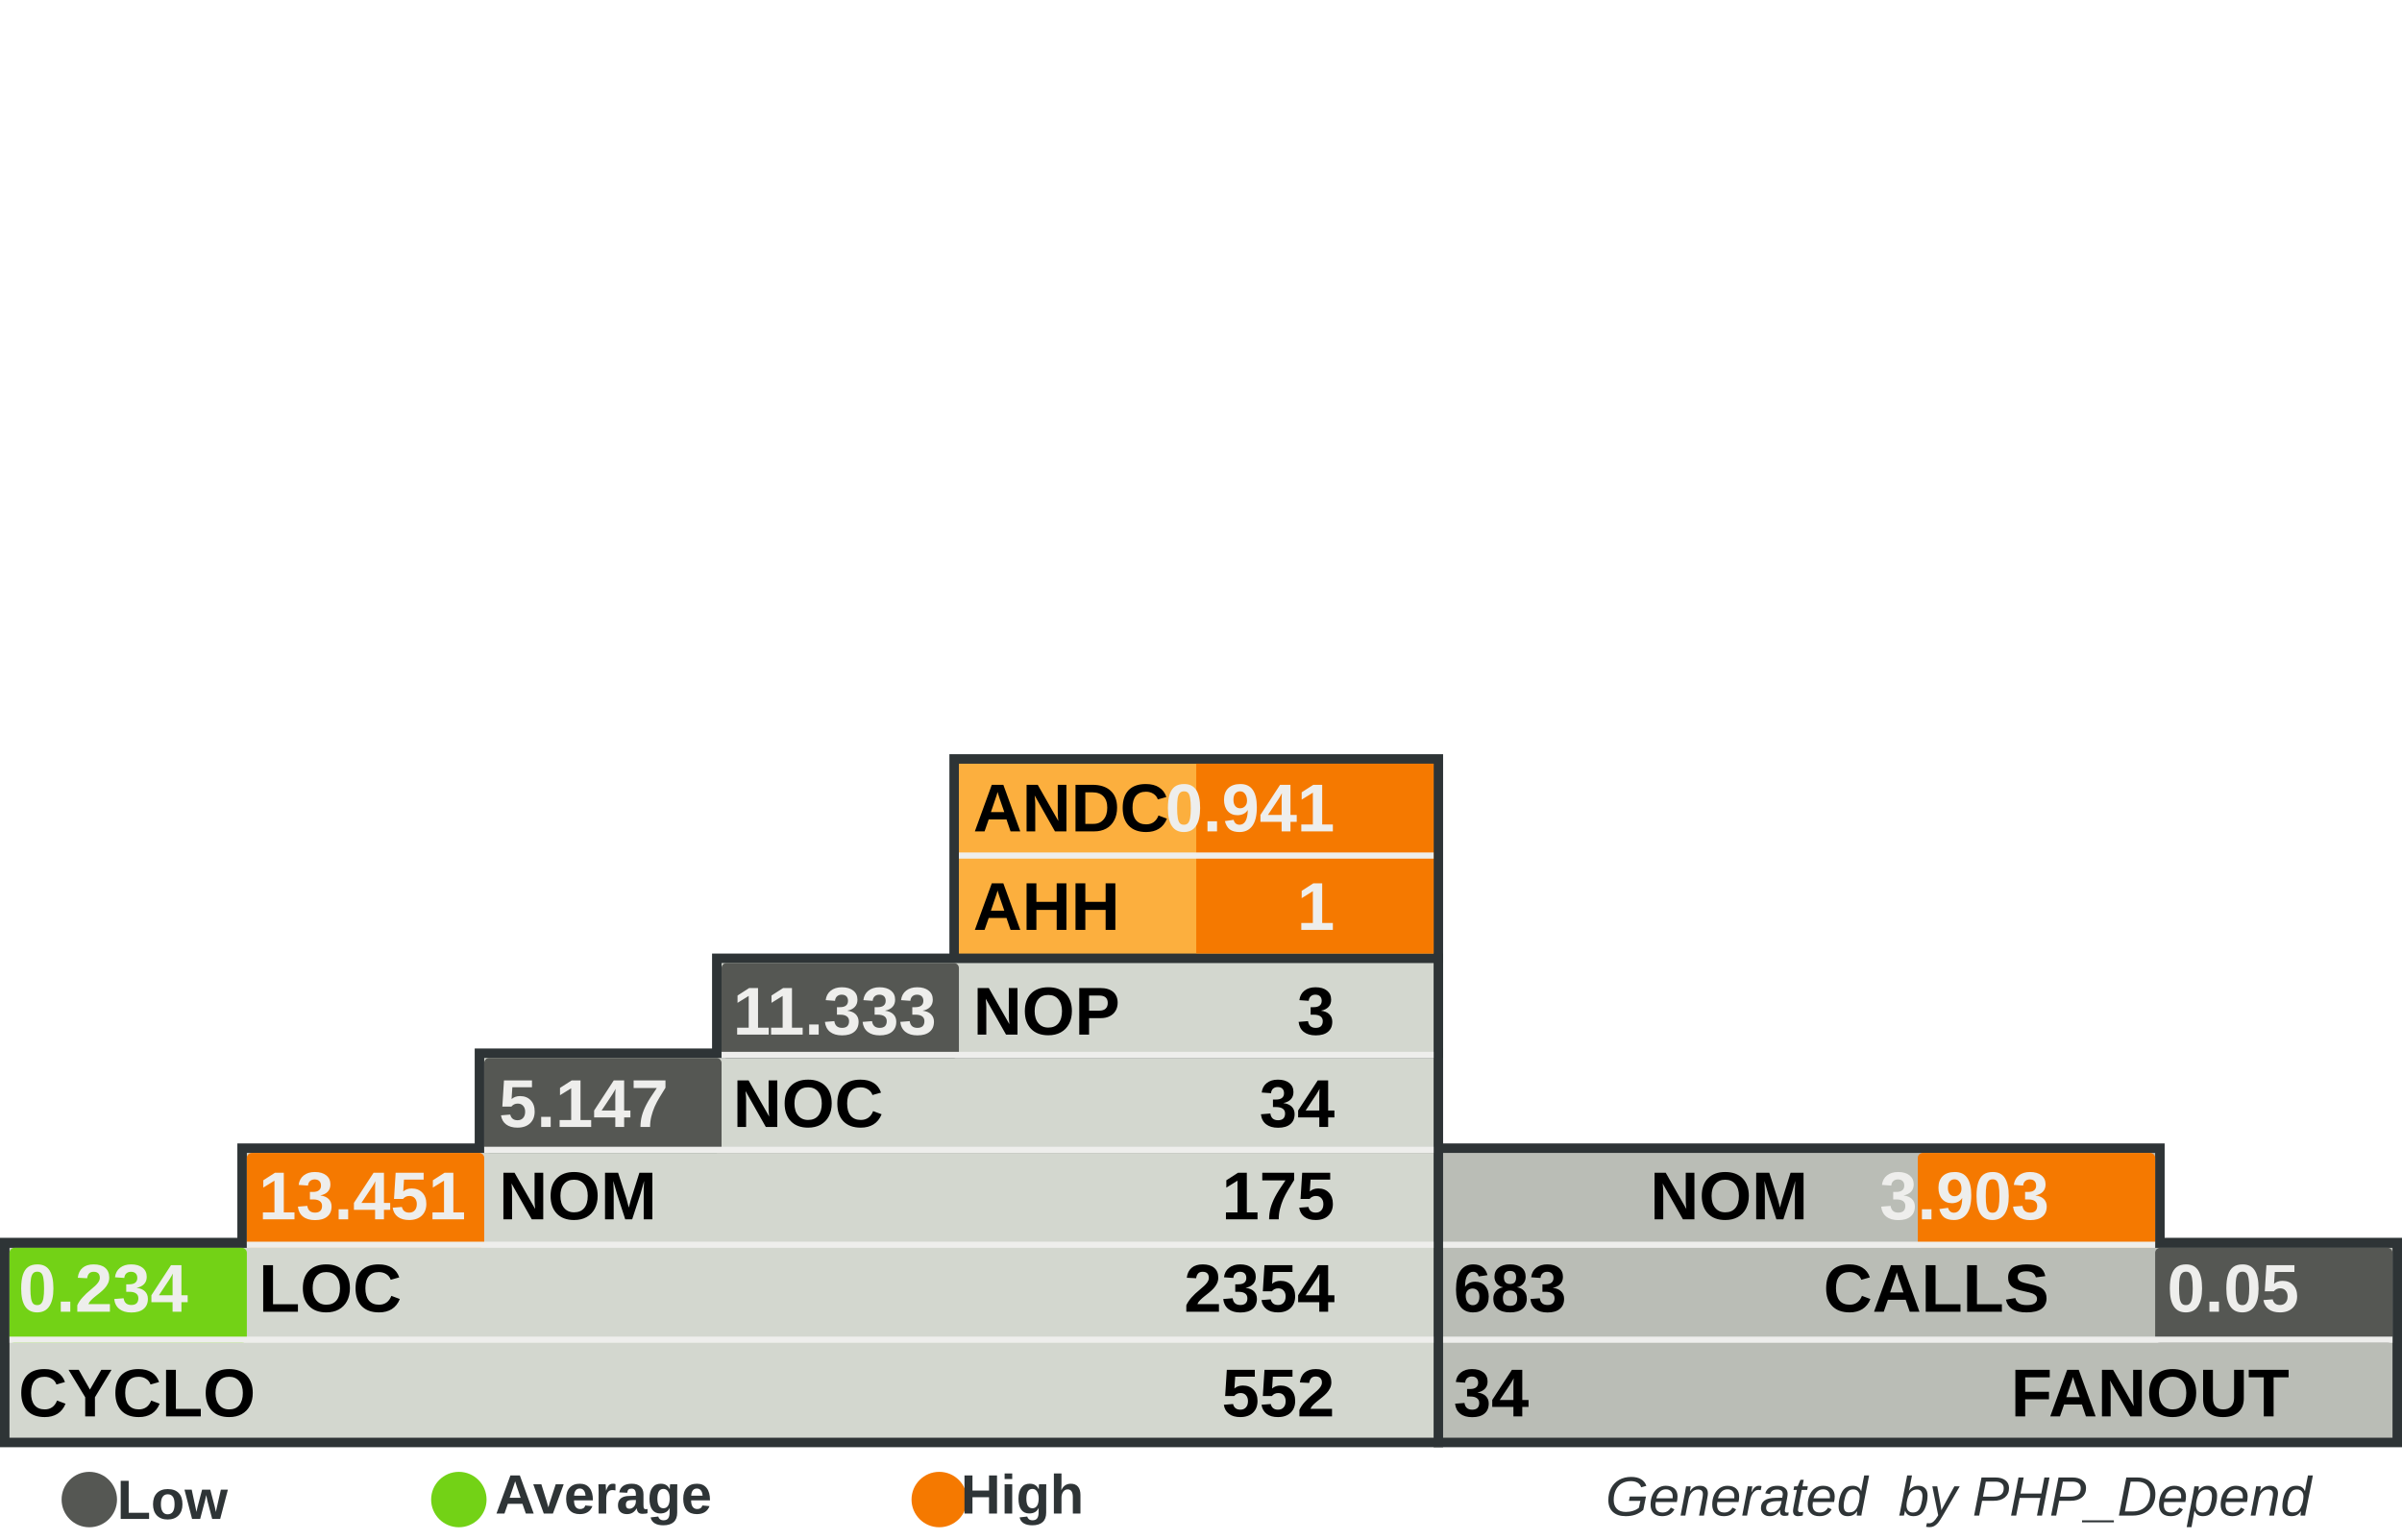
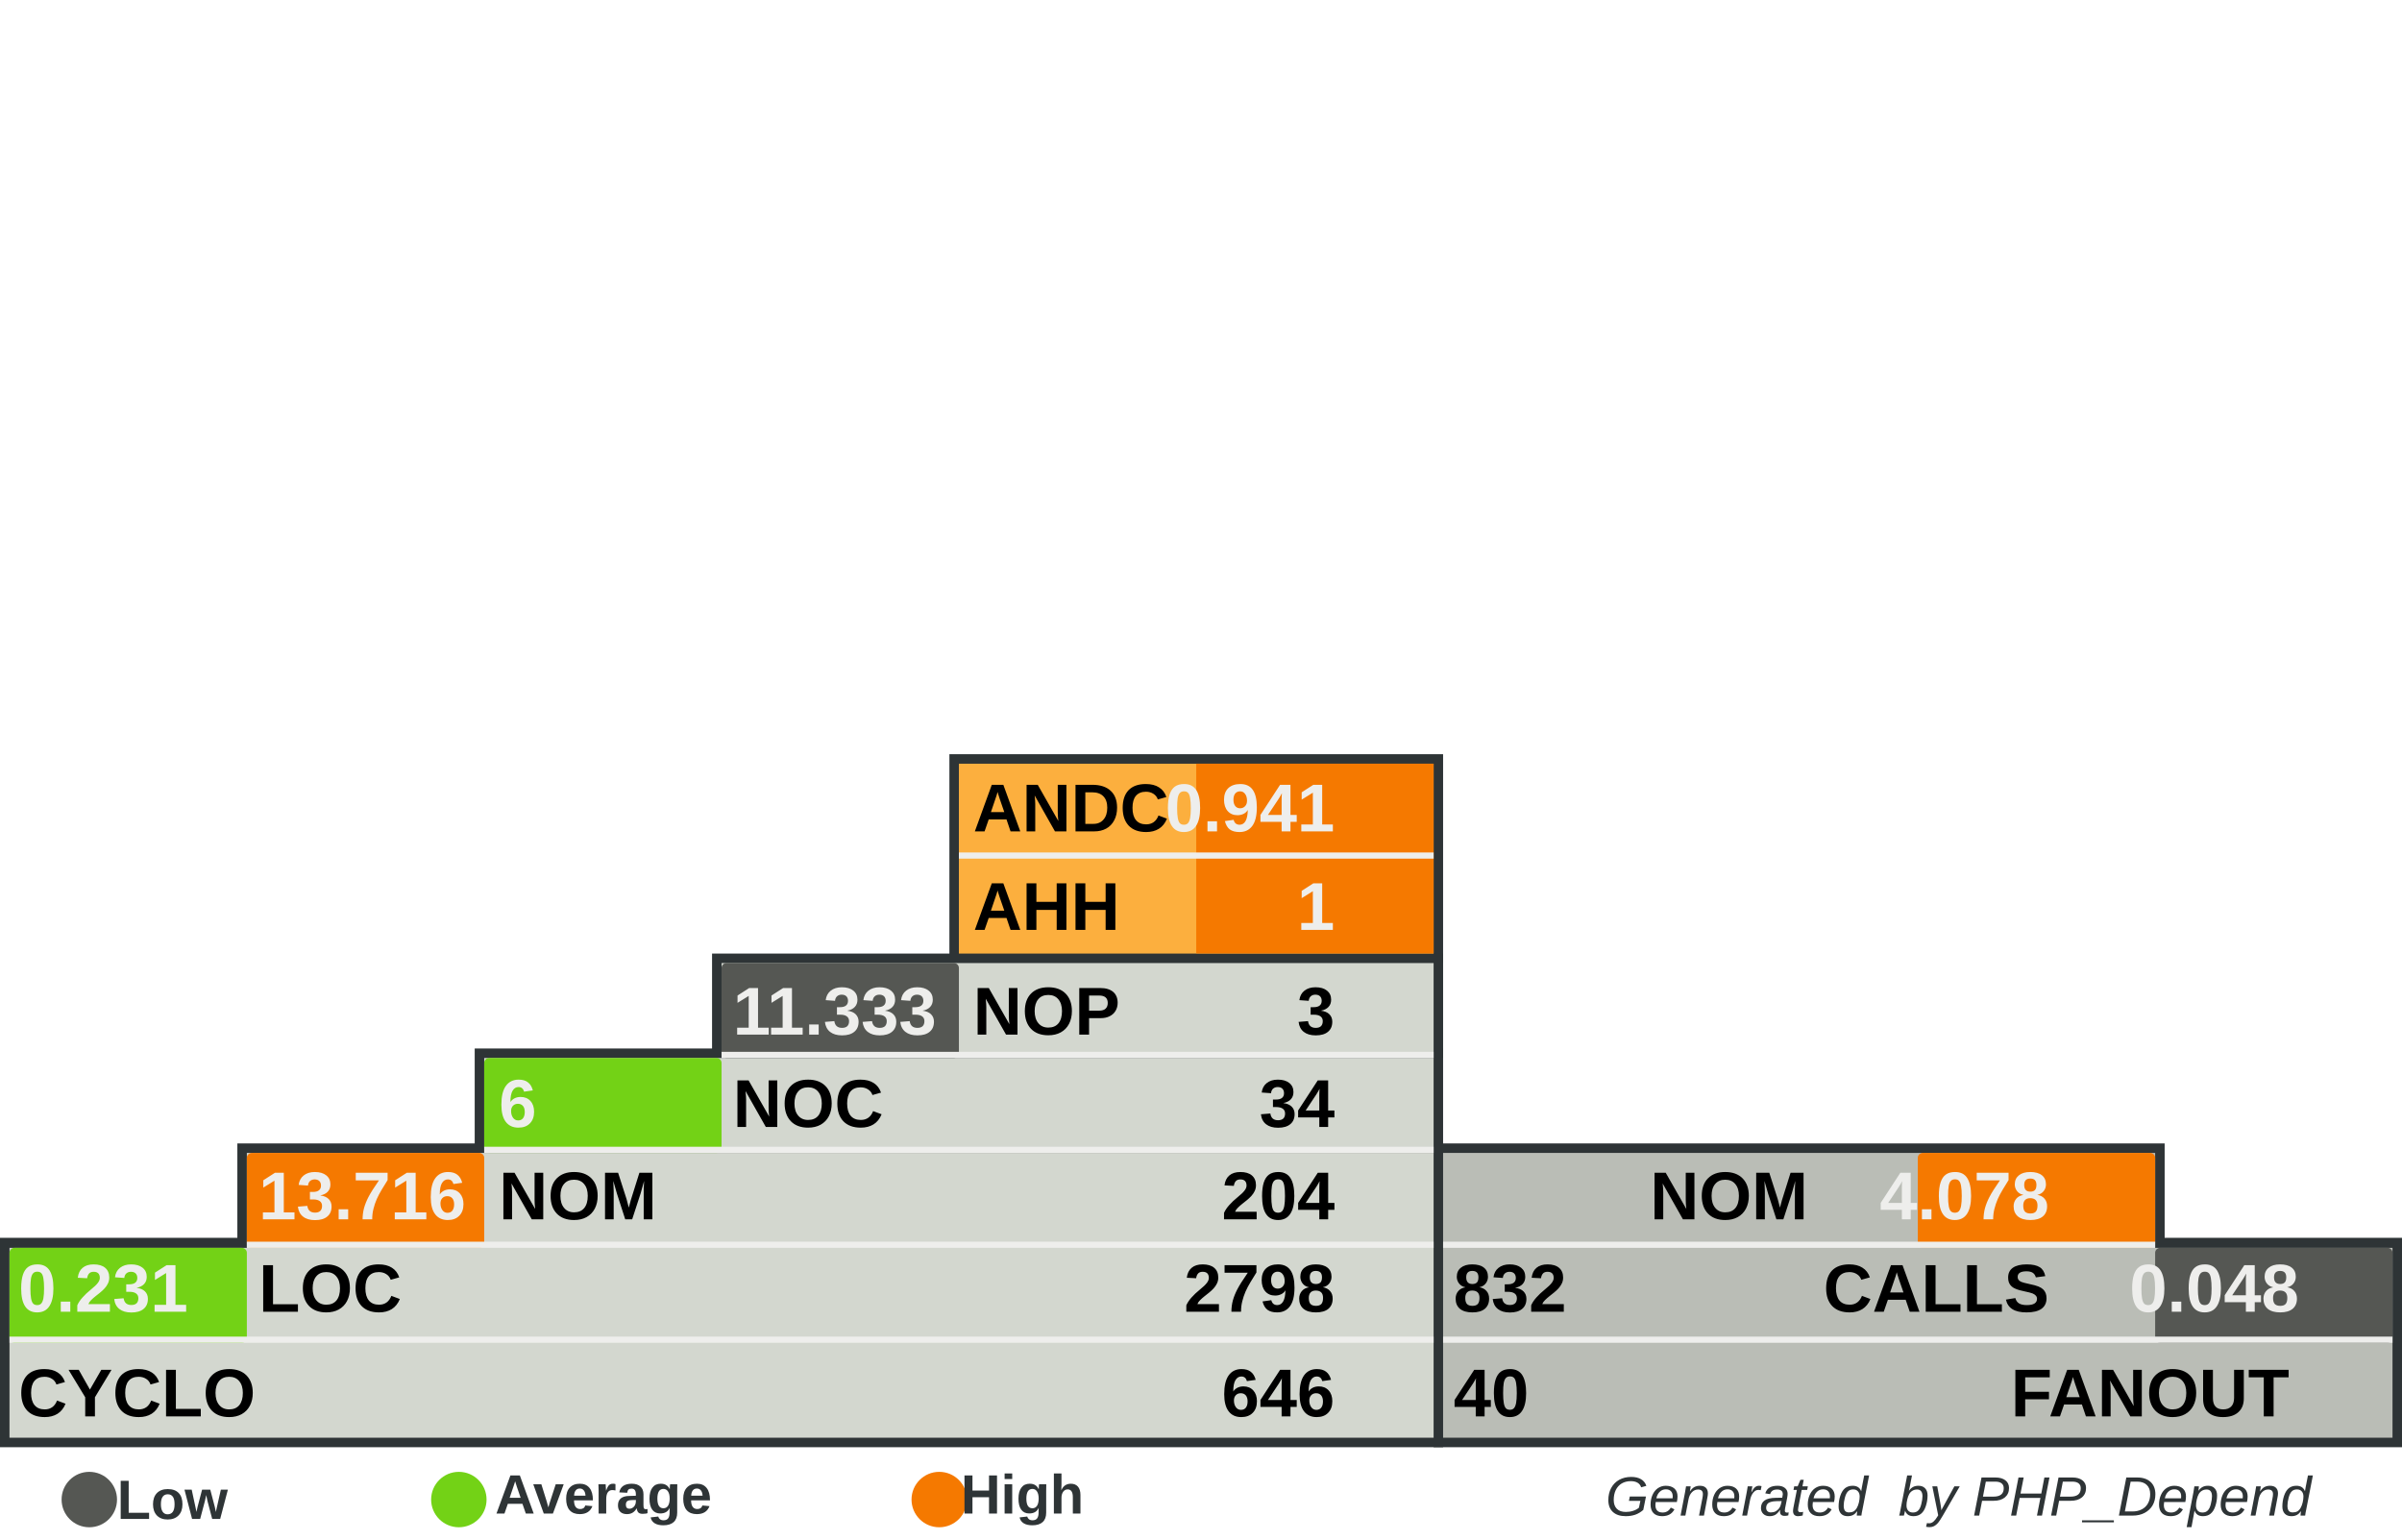
<svg xmlns="http://www.w3.org/2000/svg" width="390" height="250" id="svg5110" version="1.0">
  <defs id="defs5112">
    </defs>
  <g id="layer1">
    <rect style="fill:#555753" width="0" height="0" x="0" y="0" rx="0" ry="0" id="rect8982" xml:id="threshold.low" />
    <rect style="fill:#73d216" width="0" height="0" x="0" y="0" rx="0" ry="0" id="rect8983" xml:id="threshold.average" />
    <rect style="fill:#f57900" width="0" height="0" x="0" y="0" rx="0" ry="0" id="rect2834" xml:id="threshold.high" />
    <rect style="opacity:1;fill:#2e3436;fill-opacity:1;stroke:none;stroke-width:1;stroke-miterlimit:4;stroke-dasharray:none;stroke-opacity:1" id="rect4954" width="118.696" height="16.957" x="232.767" y="185.672" rx="2.978" ry="0" />
    <rect style="opacity:1;fill:#2e3436;fill-opacity:1;stroke:none;stroke-width:1;stroke-miterlimit:4;stroke-dasharray:none;stroke-opacity:1" id="rect4956" width="157.233" height="34" x="232.767" y="201" rx="3.945" ry="0" />
    <rect style="opacity:1;fill:#2e3436;fill-opacity:1;stroke:none;stroke-width:1;stroke-miterlimit:4;stroke-dasharray:none;stroke-opacity:1" id="rect4958" width="80.158" height="33.913" x="154.15" y="122.47" rx="2.011" ry="0" />
    <rect style="opacity:1;fill:#2e3436;fill-opacity:1;stroke:none;stroke-width:1;stroke-miterlimit:4;stroke-dasharray:none;stroke-opacity:1" id="rect4960" width="234.308" height="34" x="0" y="201" rx="5.879" ry="0" />
    <rect style="opacity:1;fill:#2e3436;fill-opacity:1;stroke:none;stroke-width:1;stroke-miterlimit:4;stroke-dasharray:none;stroke-opacity:1" id="rect4962" width="195.771" height="16.957" x="38.538" y="185.672" rx="4.912" ry="0" />
    <rect style="opacity:1;fill:#2e3436;fill-opacity:1;stroke:none;stroke-width:1;stroke-miterlimit:4;stroke-dasharray:none;stroke-opacity:1" id="rect4964" width="157.233" height="16.957" x="77.075" y="170.257" rx="3.945" ry="0" />
    <rect style="opacity:1;fill:#2e3436;fill-opacity:1;stroke:none;stroke-width:1;stroke-miterlimit:4;stroke-dasharray:none;stroke-opacity:1" id="rect4966" width="118.696" height="16.957" x="115.613" y="154.842" rx="2.978" ry="0" />
    <rect style="opacity:1;fill:#d3d7cf;fill-opacity:1;stroke:none;stroke-width:1;stroke-miterlimit:4;stroke-dasharray:none;stroke-opacity:1" id="rect4968" width="231.225" height="30.83" x="1.542" y="202.628" rx="5.801" ry="0" />
    <rect style="opacity:1;fill:#d3d7cf;fill-opacity:1;stroke:none;stroke-width:1;stroke-miterlimit:4;stroke-dasharray:none;stroke-opacity:1" id="rect4970" width="192.688" height="15.415" x="40.079" y="187.214" rx="4.834" ry="0" />
    <rect style="opacity:1;fill:#d3d7cf;fill-opacity:1;stroke:none;stroke-width:1;stroke-miterlimit:4;stroke-dasharray:none;stroke-opacity:1" id="rect4972" width="154.15" height="15.415" x="78.617" y="171.798" rx="3.868" ry="0" />
    <rect style="opacity:1;fill:#d3d7cf;fill-opacity:1;stroke:none;stroke-width:1;stroke-miterlimit:4;stroke-dasharray:none;stroke-opacity:1" id="rect4974" width="115.613" height="15.415" x="117.154" y="156.383" rx="2.901" ry="0" />
    <rect style="opacity:1;fill:#fcaf3e;fill-opacity:1;stroke:none;stroke-width:1;stroke-miterlimit:4;stroke-dasharray:none;stroke-opacity:1" id="rect4976" width="77.075" height="30.83" x="155.692" y="124.012" rx="1.934" ry="0" />
    <rect style="opacity:1;fill:#babdb6;fill-opacity:1;stroke:none;stroke-width:1;stroke-miterlimit:4;stroke-dasharray:none;stroke-opacity:1" id="rect4978" width="154.15" height="30.83" x="234.308" y="202.628" rx="3.868" ry="0" />
    <rect style="opacity:1;fill:#babdb6;fill-opacity:1;stroke:none;stroke-width:1;stroke-miterlimit:4;stroke-dasharray:none;stroke-opacity:1" id="rect4980" width="115.613" height="15.415" x="234.308" y="187.213" rx="2.901" ry="0" />
    <rect style="opacity:1;fill:#f57900;fill-opacity:1;stroke:none;stroke-width:1;stroke-miterlimit:4;stroke-dasharray:none;stroke-opacity:1" id="rect4982" xml:id="rect.andc" width="38.538" height="15.43" x="194.229" y="124.012" rx="0.967" ry="0" />
    <rect style="opacity:1;fill:#f57900;fill-opacity:1;stroke:none;stroke-width:1;stroke-miterlimit:4;stroke-dasharray:none;stroke-opacity:1" id="rect2851" xml:id="rect.ahh" width="38.538" height="15.4" x="194.229" y="139.412" rx="0.967" ry="0" />
    <rect style="opacity:1;fill:#555753;fill-opacity:1;stroke:none;stroke-width:1;stroke-miterlimit:4;stroke-dasharray:none;stroke-opacity:1" id="rect4984" xml:id="rect.noc-nop" width="38.538" height="15.415" x="117.154" y="156.383" rx="0.806" />
-     <rect style="opacity:1;fill:#555753;fill-opacity:1;stroke:none;stroke-width:1;stroke-miterlimit:4;stroke-dasharray:none;stroke-opacity:1" id="rect4986" xml:id="rect.nom-noc" width="38.538" height="15.415" x="78.617" y="171.798" rx="0.806" />
+     <rect style="opacity:1;fill:#73d216;fill-opacity:1;stroke:none;stroke-width:1;stroke-miterlimit:4;stroke-dasharray:none;stroke-opacity:1" id="rect4986" xml:id="rect.nom-noc" width="38.538" height="15.415" x="78.617" y="171.798" rx="0.806" />
    <rect style="opacity:1;fill:#f57900;fill-opacity:1;stroke:none;stroke-width:1;stroke-miterlimit:4;stroke-dasharray:none;stroke-opacity:1" id="rect4988" xml:id="rect.loc-nom" width="38.538" height="15.415" x="40.079" y="187.213" rx="0.806" />
    <rect style="opacity:1;fill:#73d216;fill-opacity:1;stroke:none;stroke-width:1;stroke-miterlimit:4;stroke-dasharray:none;stroke-opacity:1" id="rect4990" xml:id="rect.cyclo-loc" width="38.538" height="15.415" x="1.542" y="202.628" rx="0.806" />
    <rect style="opacity:1;fill:#f57900;fill-opacity:1;stroke:none;stroke-width:1;stroke-miterlimit:4;stroke-dasharray:none;stroke-opacity:1" id="rect4992" xml:id="rect.calls-nom" width="38.538" height="15.415" x="311.383" y="187.213" rx="0.806" />
    <rect style="opacity:1;fill:#555753;fill-opacity:1;stroke:none;stroke-width:1;stroke-miterlimit:4;stroke-dasharray:none;stroke-opacity:1" id="rect4994" xml:id="rect.fanout-calls" width="38.538" height="15.415" x="349.921" y="202.628" rx="0.806" />
    <rect style="opacity:1;fill:#eeeeec;fill-opacity:1;stroke:none;stroke-width:1;stroke-miterlimit:4;stroke-dasharray:none;stroke-opacity:1" id="rect4996" width="231.225" height="1" x="1.542" y="217.043" rx="5.801" ry="0" />
    <rect style="opacity:1;fill:#eeeeec;fill-opacity:1;stroke:none;stroke-width:1;stroke-miterlimit:4;stroke-dasharray:none;stroke-opacity:1" id="rect4998" width="192.688" height="1" x="40.079" y="201.628" rx="4.834" ry="0" />
    <rect style="opacity:1;fill:#eeeeec;fill-opacity:1;stroke:none;stroke-width:1;stroke-miterlimit:4;stroke-dasharray:none;stroke-opacity:1" id="rect5000" width="154.15" height="1" x="78.617" y="186.213" rx="3.868" ry="0" />
    <rect style="opacity:1;fill:#eeeeec;fill-opacity:1;stroke:none;stroke-width:1;stroke-miterlimit:4;stroke-dasharray:none;stroke-opacity:1" id="rect5002" width="115.613" height="1" x="117.154" y="170.798" rx="2.901" ry="0" />
    <rect style="opacity:1;fill:#eeeeec;fill-opacity:1;stroke:none;stroke-width:1;stroke-miterlimit:4;stroke-dasharray:none;stroke-opacity:1" id="rect5004" width="115.613" height="1" x="234.308" y="201.628" rx="2.901" ry="0" />
    <rect style="opacity:1;fill:#eeeeec;fill-opacity:1;stroke:none;stroke-width:1;stroke-miterlimit:4;stroke-dasharray:none;stroke-opacity:1" id="rect5006" width="154.15" height="1" x="234.308" y="217.043" rx="3.868" ry="0" />
    <rect style="opacity:1;fill:#eeeeec;fill-opacity:1;stroke:none;stroke-width:1;stroke-miterlimit:4;stroke-dasharray:none;stroke-opacity:1" id="rect5008" width="77.075" height="1" x="155.692" y="138.427" rx="1.934" ry="0" />
    <text xml:space="preserve" style="font-size:11px;font-style:normal;font-variant:normal;font-weight:bold;font-stretch:normal;fill:#000000;fill-opacity:1;stroke:none;stroke-width:1px;stroke-linecap:butt;stroke-linejoin:miter;stroke-opacity:1;font-family:Arial" x="158" y="135" title="Average Number of Derived Classes" id="text5010">
      <tspan title="Average Number of Derived Classes" id="tspan5012" x="158" y="135">ANDC</tspan>
    </text>
    <text xml:space="preserve" style="font-size:11px;font-style:normal;font-variant:normal;font-weight:bold;font-stretch:normal;fill:#000000;fill-opacity:1;stroke:none;stroke-width:1px;stroke-linecap:butt;stroke-linejoin:miter;stroke-opacity:1;font-family:Arial" x="158" y="151" title="Average Hierarchy Height" id="text5014">
      <tspan title="Average Hierarchy Height" id="tspan5016" x="158" y="151">AHH</tspan>
    </text>
    <text xml:space="preserve" style="font-size:11px;font-style:normal;font-variant:normal;font-weight:bold;font-stretch:normal;fill:#000000;fill-opacity:1;stroke:none;stroke-width:1px;stroke-linecap:butt;stroke-linejoin:miter;stroke-opacity:1;font-family:Arial" x="158" y="168" title="Number Of Packages" id="text5018">
      <tspan title="Number Of Packages" id="tspan5020" x="158" y="168">NOP</tspan>
    </text>
    <text xml:space="preserve" style="font-size:11px;font-style:normal;font-variant:normal;font-weight:bold;font-stretch:normal;fill:#000000;fill-opacity:1;stroke:none;stroke-width:1px;stroke-linecap:butt;stroke-linejoin:miter;stroke-opacity:1;font-family:Arial" x="119" y="183" id="text5022" title="Number Of Classes" transform="scale(0.9999985,1.000001)">
      <tspan title="Number Of Classes" id="tspan5024" x="119" y="183">NOC</tspan>
    </text>
    <text xml:space="preserve" style="font-size:11px;font-style:normal;font-variant:normal;font-weight:bold;font-stretch:normal;fill:#000000;fill-opacity:1;stroke:none;stroke-width:1px;stroke-linecap:butt;stroke-linejoin:miter;stroke-opacity:1;font-family:Arial" x="81" y="198" id="text5026" title="Number Of Methods (Methods+Functions)" transform="scale(0.9999985,1.000001)">
      <tspan title="Number Of Methods (Methods+Functions)" id="tspan5028" x="81" y="198">NOM</tspan>
    </text>
    <text xml:space="preserve" style="font-size:11px;font-style:normal;font-variant:normal;font-weight:bold;font-stretch:normal;fill:#000000;fill-opacity:1;stroke:none;stroke-width:1px;stroke-linecap:butt;stroke-linejoin:miter;stroke-opacity:1;font-family:Arial" x="42" y="213" id="text5030" title="Lines Of Code (Non Comment and Non Whitespace Lines)" transform="scale(0.9999985,1.000001)">
      <tspan title="Lines Of Code (Non Comment and Non Whitespace Lines)" id="tspan5032" x="42" y="213">LOC</tspan>
    </text>
    <text xml:space="preserve" style="font-size:11px;font-style:normal;font-variant:normal;font-weight:bold;font-stretch:normal;fill:#000000;fill-opacity:1;stroke:none;stroke-width:1px;stroke-linecap:butt;stroke-linejoin:miter;stroke-opacity:1;font-family:Arial" x="3" y="230" id="text5034" title="Cyclomatic Complexity" transform="scale(0.9999985,1.000001)">
      <tspan title="Cyclomatic Complexity" id="tspan5036" x="3" y="230">CYCLO</tspan>
    </text>
    <text xml:space="preserve" style="font-size:11px;font-style:normal;font-variant:normal;font-weight:bold;font-stretch:normal;text-align:end;text-anchor:end;fill:#000000;fill-opacity:1;stroke:none;stroke-width:1px;stroke-linecap:butt;stroke-linejoin:miter;stroke-opacity:1;font-family:Arial" x="308.858" y="198" id="text5038" title="Number Of Methods (Methods+Functions)" transform="scale(0.9999985,1.000001)">
      <tspan title="Number Of Methods (Methods+Functions)" id="tspan5040" x="308.858" y="198">NOM</tspan>
    </text>
    <text xml:space="preserve" style="font-size:11px;font-style:normal;font-variant:normal;font-weight:bold;font-stretch:normal;text-anchor:end;fill:#000000;fill-opacity:1;stroke:none;stroke-width:1px;stroke-linecap:butt;stroke-linejoin:miter;stroke-opacity:1;font-family:Arial" x="348" y="213" id="text5042" title="Number of Operation Calls" transform="scale(0.9999985,1.000001)">
      <tspan title="Number of Operation Calls" id="tspan5044" x="348" y="213">CALLS</tspan>
    </text>
    <text xml:space="preserve" style="font-size:11px;font-style:normal;font-variant:normal;font-weight:bold;font-stretch:normal;text-anchor:end;fill:#000000;fill-opacity:1;stroke:none;stroke-width:1px;stroke-linecap:butt;stroke-linejoin:miter;stroke-opacity:1;font-family:Arial" x="387" y="230" id="text5046" title="Number of Called Classes" transform="scale(0.9999985,1.000001)">
      <tspan title="Number of Called Classes" id="tspan5048" x="387" y="230">FANOUT</tspan>
    </text>
    <text xml:space="preserve" style="font-size:11px;font-style:normal;font-variant:normal;font-weight:bold;font-stretch:normal;fill:#000000;fill-opacity:1;stroke:none;stroke-width:1px;stroke-linecap:butt;stroke-linejoin:miter;stroke-opacity:1;font-family:Arial" title="Number of Called Classes" x="236" y="230" id="text5050" transform="scale(0.9999985,1.000001)">
-       <tspan title="Number of Called Classes" id="tspan5052" xml:id="pdepend.fanout" x="236" y="230">34</tspan>
+       <tspan title="Number of Called Classes" id="tspan5052" xml:id="pdepend.fanout" x="236" y="230">40</tspan>
    </text>
    <text xml:space="preserve" style="font-size:11px;font-style:normal;font-variant:normal;font-weight:bold;font-stretch:normal;fill:#000000;fill-opacity:1;stroke:none;stroke-width:1px;stroke-linecap:butt;stroke-linejoin:miter;stroke-opacity:1;font-family:Arial" title="Number of Operation Calls" x="236" y="213" id="text5054" transform="scale(0.9999985,1.000001)">
-       <tspan title="Number of Operation Calls" id="tspan5056" xml:id="pdepend.calls" x="236" y="213">683</tspan>
+       <tspan title="Number of Operation Calls" id="tspan5056" xml:id="pdepend.calls" x="236" y="213">832</tspan>
    </text>
    <text xml:space="preserve" style="font-size:11px;font-style:normal;font-variant:normal;font-weight:bold;font-stretch:normal;text-anchor:end;fill:#000000;fill-opacity:1;stroke:none;stroke-width:1px;stroke-linecap:butt;stroke-linejoin:miter;stroke-opacity:1;font-family:Arial" title="Cyclomatic Complexity" x="232" y="230" id="text5058" transform="scale(0.9999985,1.000001)">
-       <tspan title="Cyclomatic Complexity" id="tspan5060" xml:id="pdepend.cyclo" x="232" y="230">552</tspan>
+       <tspan title="Cyclomatic Complexity" id="tspan5060" xml:id="pdepend.cyclo" x="232" y="230">646</tspan>
    </text>
    <text xml:space="preserve" style="font-size:11px;font-style:normal;font-variant:normal;font-weight:bold;font-stretch:normal;text-anchor:end;fill:#000000;fill-opacity:1;stroke:none;stroke-width:1px;stroke-linecap:butt;stroke-linejoin:miter;stroke-opacity:1;font-family:Arial" title="Lines Of Code (Non Comment and Non Whitespace Lines)" x="232" y="213" id="text5062" transform="scale(0.9999985,1.000001)">
-       <tspan xml:id="pdepend.loc" title="Lines Of Code (Non Comment and Non Whitespace Lines)" id="tspan5064" x="232" y="213">2354</tspan>
+       <tspan xml:id="pdepend.loc" title="Lines Of Code (Non Comment and Non Whitespace Lines)" id="tspan5064" x="232" y="213">2798</tspan>
    </text>
    <text xml:space="preserve" style="font-size:11px;font-style:normal;font-variant:normal;font-weight:bold;font-stretch:normal;text-anchor:end;fill:#000000;fill-opacity:1;stroke:none;stroke-width:1px;stroke-linecap:butt;stroke-linejoin:miter;stroke-opacity:1;font-family:Arial" title="Number Of Methods (Methods+Functions)" x="232" y="198" id="text5066" transform="scale(0.9999985,1.000001)">
-       <tspan title="Number Of Methods (Methods+Functions)" id="tspan5068" xml:id="pdepend.nom" x="232" y="198">175</tspan>
+       <tspan title="Number Of Methods (Methods+Functions)" id="tspan5068" xml:id="pdepend.nom" x="232" y="198">204</tspan>
    </text>
    <text xml:space="preserve" style="font-size:11px;font-style:normal;font-variant:normal;font-weight:bold;font-stretch:normal;text-anchor:end;fill:#000000;fill-opacity:1;stroke:none;stroke-width:1px;stroke-linecap:butt;stroke-linejoin:miter;stroke-opacity:1;font-family:Arial" title="Number Of Packages" x="232" y="168" id="text5070" transform="scale(0.9999985,1.000001)">
      <tspan title="Number Of Packages" id="tspan5072" xml:id="pdepend.nop" x="232" y="168">3</tspan>
    </text>
    <text xml:space="preserve" style="font-size:11px;font-style:normal;font-variant:normal;font-weight:bold;font-stretch:normal;text-anchor:end;fill:#000000;fill-opacity:1;stroke:none;stroke-width:1px;stroke-linecap:butt;stroke-linejoin:miter;stroke-opacity:1;font-family:Arial" title="Number Of Classes" x="232" y="183" id="text5074" transform="scale(0.9999985,1.000001)">
      <tspan title="Number Of Classes" id="tspan5076" xml:id="pdepend.noc" x="232" y="183">34</tspan>
    </text>
    <text xml:space="preserve" style="font-size:11px;font-style:normal;font-variant:normal;font-weight:bold;font-stretch:normal;text-anchor:end;fill:#eeeeec;fill-opacity:1;stroke:none;stroke-width:1px;stroke-linecap:butt;stroke-linejoin:miter;stroke-opacity:1;font-family:Arial" title="Average Number of Derived Classes" x="232" y="135" id="text5078" transform="scale(0.9999985,1.000001)">
      <tspan title="Average Number of Derived Classes" id="tspan5080" xml:id="pdepend.andc" x="232" y="135">0.941</tspan>
    </text>
    <text xml:space="preserve" style="font-size:11px;font-style:normal;font-variant:normal;font-weight:bold;font-stretch:normal;text-anchor:end;fill:#eeeeec;fill-opacity:1;stroke:none;stroke-width:1px;stroke-linecap:butt;stroke-linejoin:miter;stroke-opacity:1;font-family:Arial" title="Average Hierarchy Height" x="232" y="151" id="text5082" transform="scale(0.9999985,1.000001)">
      <tspan title="Average Hierarchy Height" id="tspan5084" xml:id="pdepend.ahh" x="232" y="151">1</tspan>
    </text>
    <text xml:space="preserve" style="font-size:11px;font-style:normal;font-variant:normal;font-weight:bold;font-stretch:normal;fill:#eeeeec;fill-opacity:1;stroke:none;stroke-width:1px;stroke-linecap:butt;stroke-linejoin:miter;stroke-opacity:1;font-family:Arial" title="Ratio: Number of Classes / Number of Packages" x="119" y="168" id="text5086" transform="scale(0.9999985,1.000001)">
      <tspan title="Ratio: Number of Classes / Number of Packages" id="tspan5088" xml:id="pdepend.noc-nop" x="119" y="168">11.333</tspan>
    </text>
    <text xml:space="preserve" style="font-size:11px;font-style:normal;font-variant:normal;font-weight:bold;font-stretch:normal;fill:#eeeeec;fill-opacity:1;stroke:none;stroke-width:1px;stroke-linecap:butt;stroke-linejoin:miter;stroke-opacity:1;font-family:Arial" title="Ratio: Number of Methods / Number of Classes" x="81" y="183" id="text5090" transform="scale(0.9999985,1.000001)">
-       <tspan title="Ratio: Number of Methods / Number of Classes" id="tspan5092" xml:id="pdepend.nom-noc" x="81" y="183">5.147</tspan>
+       <tspan title="Ratio: Number of Methods / Number of Classes" id="tspan5092" xml:id="pdepend.nom-noc" x="81" y="183">6</tspan>
    </text>
    <text xml:space="preserve" style="font-size:11px;font-style:normal;font-variant:normal;font-weight:bold;font-stretch:normal;fill:#eeeeec;fill-opacity:1;stroke:none;stroke-width:1px;stroke-linecap:butt;stroke-linejoin:miter;stroke-opacity:1;font-family:Arial" title="Ratio: Lines of Code / Number of Methods" x="42" y="198" id="text5094" transform="scale(0.9999985,1.000001)">
-       <tspan title="Ratio: Lines of Code / Number of Methods" id="tspan5096" xml:id="pdepend.loc-nom" x="42" y="198">13.451</tspan>
+       <tspan title="Ratio: Lines of Code / Number of Methods" id="tspan5096" xml:id="pdepend.loc-nom" x="42" y="198">13.716</tspan>
    </text>
    <text xml:space="preserve" style="font-size:11px;font-style:normal;font-variant:normal;font-weight:bold;font-stretch:normal;fill:#eeeeec;fill-opacity:1;stroke:none;stroke-width:1px;stroke-linecap:butt;stroke-linejoin:miter;stroke-opacity:1;font-family:Arial" title="Ratio: Cyclomatic Complexity / Lines of Code" x="3" y="213" id="text5098" transform="scale(0.9999985,1.000001)">
-       <tspan title="Ratio: Cyclomatic Complexity / Lines of Code" id="tspan5100" xml:id="pdepend.cyclo-loc" x="3" y="213">0.234</tspan>
+       <tspan title="Ratio: Cyclomatic Complexity / Lines of Code" id="tspan5100" xml:id="pdepend.cyclo-loc" x="3" y="213">0.231</tspan>
    </text>
    <text xml:space="preserve" style="font-size:11px;font-style:normal;font-variant:normal;font-weight:bold;font-stretch:normal;text-anchor:end;fill:#eeeeec;fill-opacity:1;stroke:none;stroke-width:1px;stroke-linecap:butt;stroke-linejoin:miter;stroke-opacity:1;font-family:Arial" title="Ratio: Number of Called Classes(FANOUT) / Number of Operation Calls" x="388.563" y="213" id="text5102" transform="scale(0.9999985,1.000001)">
-       <tspan title="Ratio: Number of Called Classes(FANOUT) / Number of Operation Calls" id="tspan5104" xml:id="pdepend.fanout-calls" x="388.563" y="213">0.05</tspan>
+       <tspan title="Ratio: Number of Called Classes(FANOUT) / Number of Operation Calls" id="tspan5104" xml:id="pdepend.fanout-calls" x="388.563" y="213">0.048</tspan>
    </text>
    <text xml:space="preserve" style="font-size:11px;font-style:normal;font-variant:normal;font-weight:bold;font-stretch:normal;text-anchor:end;fill:#eeeeec;fill-opacity:1;stroke:none;stroke-width:1px;stroke-linecap:butt;stroke-linejoin:miter;stroke-opacity:1;font-family:Arial" title="Ratio: Number of Operation Calls / Number of Methods (Methods+Functions)" x="348" y="198" id="text5106" transform="scale(0.9999985,1.000001)">
-       <tspan title="Ratio: Number of Operation Calls / Number of Methods (Methods+Functions)" id="tspan5108" xml:id="pdepend.calls-nom" x="348" y="198">3.903</tspan>
+       <tspan title="Ratio: Number of Operation Calls / Number of Methods (Methods+Functions)" id="tspan5108" xml:id="pdepend.calls-nom" x="348" y="198">4.078</tspan>
    </text>
    <text xml:space="preserve" style="font-size:8px;font-style:normal;font-variant:normal;font-weight:bold;font-stretch:normal;text-align:end;text-anchor:end;fill:#2e3436;fill-opacity:1;stroke:none;stroke-width:1px;stroke-linecap:butt;stroke-linejoin:miter;stroke-opacity:1;font-family:Arial" x="386.395" y="246.106" id="text2692">
      <tspan id="tspan2694" x="386.395" y="246.106" style="font-size:9px;font-style:italic;font-variant:normal;font-weight:normal;font-stretch:normal;text-align:end;text-anchor:end;fill:#2e3436;font-family:Arial;">Generated  by PHP_Depend</tspan>
    </text>
    <path style="opacity:1;fill:#555753;fill-opacity:1;stroke:none;stroke-width:1;stroke-miterlimit:4;stroke-dasharray:none;stroke-opacity:1" id="path3780" d="M 65.333,285.667 A 12,10.333 0 1 1 41.333,285.667 A 12,10.333 0 1 1 65.333,285.667 z" transform="matrix(0.375,0,0,0.4354839,-5.5,119.0968)" />
    <text xml:space="preserve" style="font-size:8px;font-style:normal;font-weight:bold;text-align:center;text-anchor:middle;fill:#2e3436;fill-opacity:1;stroke:none;stroke-width:1px;stroke-linecap:butt;stroke-linejoin:miter;stroke-opacity:1;font-family:URW Chancery L;" x="32.387" y="246.642" id="text3782">
      <tspan id="tspan3784" x="32.387" y="246.642" style="font-size:9px;font-style:normal;font-variant:normal;font-weight:bold;font-stretch:normal;fill:#2e3436;font-family:Arial;">Low</tspan>
    </text>
    <path style="opacity:1;fill:#73d216;fill-opacity:1;stroke:none;stroke-width:1;stroke-miterlimit:4;stroke-dasharray:none;stroke-opacity:1" id="path3786" d="M 65.333,285.667 A 12,10.333 0 1 1 41.333,285.667 A 12,10.333 0 1 1 65.333,285.667 z" transform="matrix(0.375,0,0,0.4354839,54.5,119.0968)" />
    <text xml:space="preserve" style="font-size:8px;font-style:normal;font-weight:bold;text-align:center;text-anchor:middle;fill:#2e3436;fill-opacity:1;stroke:none;stroke-width:1px;stroke-linecap:butt;stroke-linejoin:miter;stroke-opacity:1;font-family:URW Chancery L;" x="102.387" y="245.774" id="text3788">
      <tspan id="tspan3790" x="102.387" y="245.774" style="font-size:9px;font-style:normal;font-variant:normal;font-weight:bold;font-stretch:normal;fill:#2e3436;font-family:Arial;">Average</tspan>
    </text>
    <path style="opacity:1;fill:#f57900;fill-opacity:1;stroke:none;stroke-width:1;stroke-miterlimit:4;stroke-dasharray:none;stroke-opacity:1" id="path3792" d="M 65.333,285.667 A 12,10.333 0 1 1 41.333,285.667 A 12,10.333 0 1 1 65.333,285.667 z" transform="matrix(0.375,0,0,0.4354839,132.5,119.0968)" />
    <text xml:space="preserve" style="font-size:8px;font-style:normal;font-weight:bold;text-align:center;text-anchor:middle;fill:#2e3436;fill-opacity:1;stroke:none;stroke-width:1px;stroke-linecap:butt;stroke-linejoin:miter;stroke-opacity:1;font-family:URW Chancery L;" x="170.387" y="245.774" id="text3794">
      <tspan id="tspan3796" x="170.387" y="245.774" style="font-size:9px;font-style:normal;font-variant:normal;font-weight:bold;font-stretch:normal;fill:#2e3436;font-family:Arial;">High</tspan>
    </text>
  </g>
</svg>
